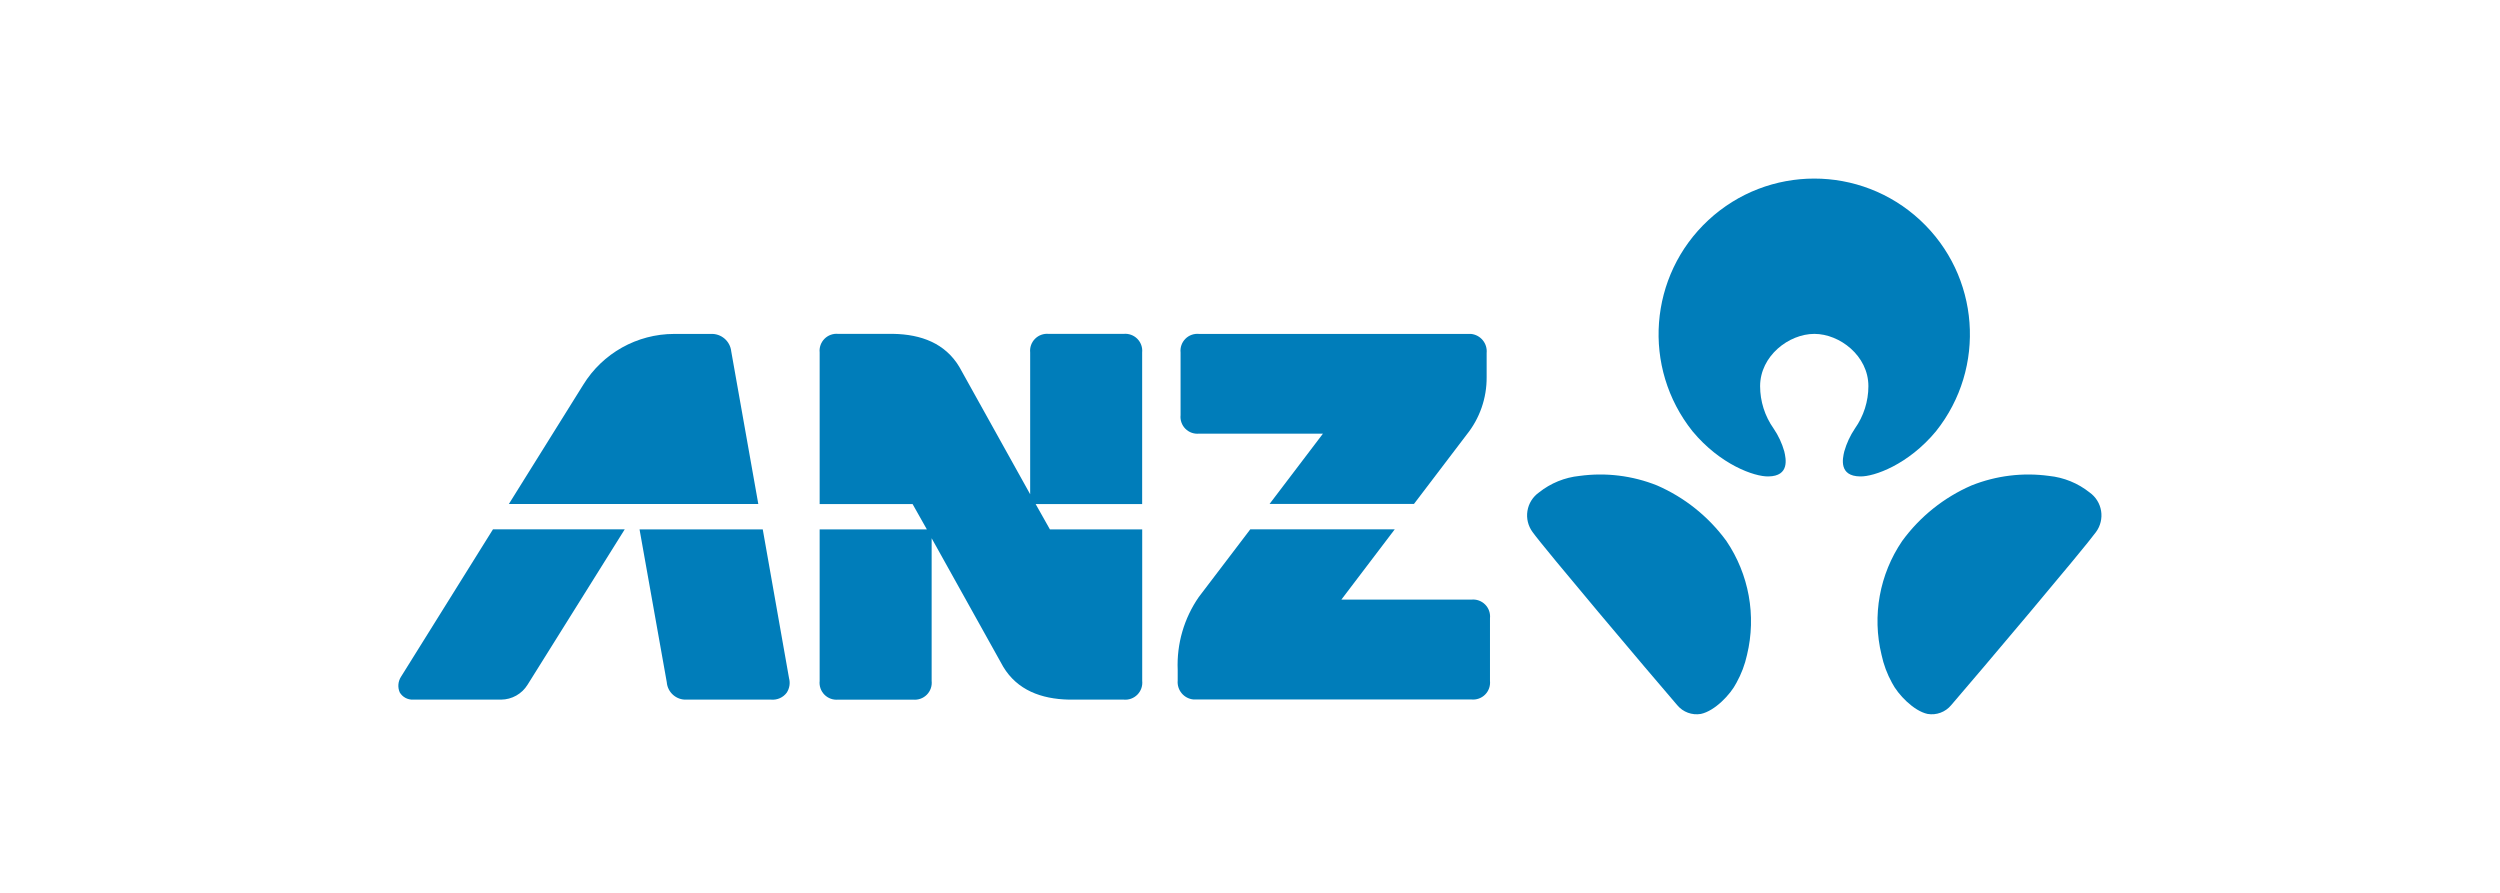
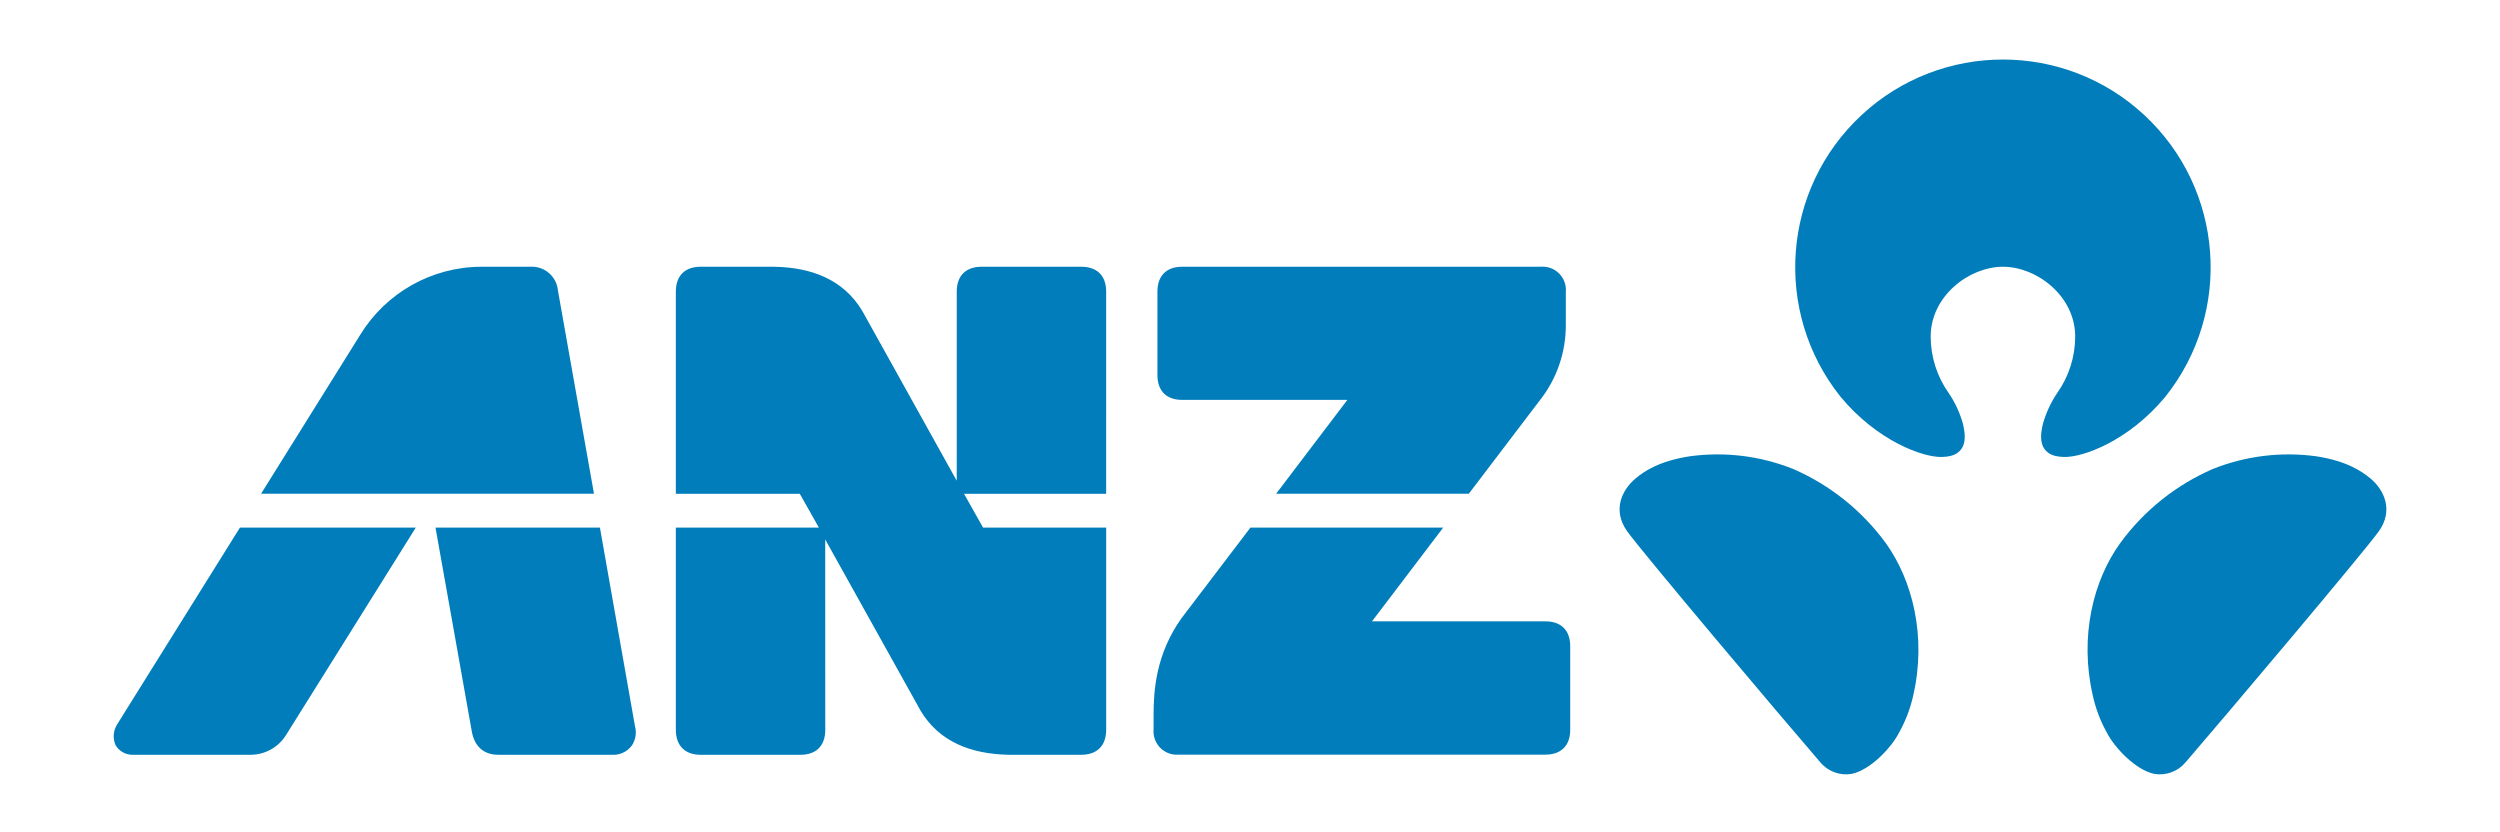
- <svg xmlns="http://www.w3.org/2000/svg" viewBox="0 0 280 100">
-   <path d="M216.828,48.305a17.435,17.435,0,1,0-27.264,0c3.1,3.737,6.938,5.094,8.5,5.055,2.4-.032,1.962-1.992,1.776-2.8a8.748,8.748,0,0,0-1.2-2.568,8.235,8.235,0,0,1-1.508-4.742c.007-3.395,3.226-5.854,6.072-5.855s6.056,2.459,6.056,5.855a8.225,8.225,0,0,1-1.508,4.742,9.026,9.026,0,0,0-1.193,2.568c-.194.811-.62,2.77,1.775,2.8C209.892,53.4,213.729,52.042,216.828,48.305Z" style="fill:#007dba" />
-   <path d="M185.585,54.367h0a17.127,17.127,0,0,0-8.674-1.065,8.679,8.679,0,0,0-4.542,1.851,3.142,3.142,0,0,0-.719,4.441c1.274,1.786,13.086,15.772,16.2,19.384a2.824,2.824,0,0,0,2.649.982c1.557-.334,3.318-2.172,3.986-3.49a11.472,11.472,0,0,0,1.183-3.131,16.037,16.037,0,0,0-2.313-12.75A19.03,19.03,0,0,0,185.585,54.367Z" style="fill:#007dba" />
-   <path d="M234.032,55.153h0a8.712,8.712,0,0,0-4.54-1.851,17.14,17.14,0,0,0-8.674,1.065,18.978,18.978,0,0,0-7.773,6.222,15.954,15.954,0,0,0-2.313,12.75A11.386,11.386,0,0,0,211.9,76.47c.668,1.318,2.438,3.158,3.985,3.49a2.822,2.822,0,0,0,2.647-.982c3.118-3.612,14.933-17.6,16.215-19.384A3.147,3.147,0,0,0,234.032,55.153Z" style="fill:#007dba" />
-   <path d="M44.916,75.791h0a1.859,1.859,0,0,0-.146,1.756,1.647,1.647,0,0,0,1.49.811h9.856a3.513,3.513,0,0,0,2.974-1.673l10.88-17.4H55.213C50.147,67.412,45.043,75.6,44.916,75.791Z" style="fill:#007dba" />
-   <path d="M81.9,39.363A2.188,2.188,0,0,0,79.611,37.4H75.5a11.96,11.96,0,0,0-10.18,5.7s-3.927,6.284-8.328,13.349H84.93Z" style="fill:#007dba" />
-   <path d="M134.295,48.568h13.876l-5.982,7.876h16.173l5.9-7.759a10.143,10.143,0,0,0,2.242-6.447v-2.7a1.956,1.956,0,0,0-1.753-2.139,2.061,2.061,0,0,0-.36,0H134.295a1.891,1.891,0,0,0-2.071,2.086V46.49A1.888,1.888,0,0,0,134.295,48.568Z" style="fill:#007dba" />
-   <path d="M164.8,67.156v0H150.233l5.977-7.869H140.03l-5.764,7.577a13.353,13.353,0,0,0-2.364,8.159v1.192a1.958,1.958,0,0,0,1.773,2.127,2.011,2.011,0,0,0,.347,0H164.8a1.9,1.9,0,0,0,2.078-2.085V69.249A1.9,1.9,0,0,0,164.8,67.156Z" style="fill:#007dba" />
-   <path d="M85.429,59.292h-13.8c.353,1.93,2.9,16.281,3.049,17.115A2.122,2.122,0,0,0,76.9,78.359H86.39a1.95,1.95,0,0,0,1.717-.77,2,2,0,0,0,.264-1.638Z" style="fill:#007dba" />
-   <path d="M115.992,56.453h11.929V39.481a1.9,1.9,0,0,0-2.085-2.086h-8.378a1.9,1.9,0,0,0-2.079,2.086V55.356l-7.941-14.274c-1.586-2.631-4.259-3.631-7.376-3.689H93.871a1.9,1.9,0,0,0-2.07,2.086V56.453h10.407l1.6,2.837H91.8V76.26a1.9,1.9,0,0,0,2.07,2.1h8.4a1.9,1.9,0,0,0,2.074-2.1l0-15.977,8.015,14.39c1.571,2.617,4.253,3.616,7.349,3.684h6.134a1.906,1.906,0,0,0,2.085-2.1V59.29H117.589Z" style="fill:#007dba" />
+ <svg xmlns="http://www.w3.org/2000/svg" viewBox="0 0 440 146.31">
+   <path d="M352.533,46.947c5.939,0,12.7,5.156,12.7,12.277a17.242,17.242,0,0,1-3.162,9.943,18.9,18.9,0,0,0-2.505,5.384c-.408,1.7-1.3,5.808,3.721,5.876,3.269.083,11.315-2.763,17.813-10.6a36.558,36.558,0,1,0-57.169,0c6.508,7.836,14.548,10.682,17.813,10.6,5.025-.068,4.115-4.178,3.725-5.876a18.365,18.365,0,0,0-2.509-5.384,17.271,17.271,0,0,1-3.162-9.943c.015-7.121,6.766-12.277,12.735-12.277m64.635,37.24c-1.5-1.24-4.125-3.05-9.519-3.882a35.94,35.94,0,0,0-18.187,2.233,39.814,39.814,0,0,0-16.3,13.046c-4.747,6.547-7.2,16.432-4.849,26.734a23.843,23.843,0,0,0,2.462,6.567c1.4,2.762,5.111,6.62,8.356,7.316a5.912,5.912,0,0,0,5.55-2.058c6.537-7.573,31.311-36.9,34-40.645,2.637-3.722.914-7.3-1.508-9.311m-101.58-1.649a35.92,35.92,0,0,0-18.182-2.233c-5.394.832-8.045,2.642-9.524,3.882-2.422,2.014-4.159,5.589-1.508,9.311,2.671,3.745,27.439,33.072,33.977,40.645a5.916,5.916,0,0,0,5.555,2.058c3.264-.7,6.956-4.554,8.356-7.316a24.024,24.024,0,0,0,2.481-6.567c2.35-10.3-.146-20.187-4.849-26.734a39.915,39.915,0,0,0-16.306-13.046" style="fill:#007dba" />
+   <path d="M272,109.36H241.467L254,92.861H220.074l-12.087,15.887c-4.519,6.313-4.957,12.685-4.957,17.108v2.5a4.106,4.106,0,0,0,4.446,4.46H272c2.6,0,4.358-1.435,4.358-4.373v-14.7c0-2.957-1.756-4.388-4.358-4.388M98.186,51.073a4.589,4.589,0,0,0-4.8-4.126H84.762A25.077,25.077,0,0,0,63.417,58.9S55.182,72.072,45.954,86.892h58.585Zm96.5.248c0-2.939-1.751-4.374-4.372-4.374H172.746c-2.6,0-4.359,1.435-4.359,4.374V84.612l-16.65-29.93c-3.327-5.516-8.931-7.613-15.468-7.735H123.286c-2.578,0-4.339,1.435-4.339,4.374V86.912h21.821l3.357,5.949H118.947v35.582c0,2.938,1.761,4.4,4.339,4.4H140.9c2.616,0,4.348-1.459,4.348-4.4l-.01-33.5,16.806,30.173c3.294,5.487,8.917,7.583,15.41,7.724h12.862c2.621,0,4.372-1.459,4.372-4.4V92.861H173.018l-3.347-5.949h25.012Zm-89.1,41.54H76.648c.739,4.047,6.075,34.138,6.392,35.888.491,2.71,2.179,4.091,4.654,4.091H107.6a4.083,4.083,0,0,0,3.6-1.614,4.188,4.188,0,0,0,.554-3.435Zm-84.944,34.6a3.89,3.89,0,0,0-.306,3.681,3.445,3.445,0,0,0,3.123,1.7H44.126a7.363,7.363,0,0,0,6.236-3.507L73.175,92.861H42.228c-10.623,17.03-21.324,34.2-21.592,34.6M208.055,70.374h29.088L224.6,86.892h33.913l12.369-16.27a21.267,21.267,0,0,0,4.7-13.518V51.437a4.1,4.1,0,0,0-4.431-4.49h-63.1c-2.6,0-4.343,1.435-4.343,4.374v14.7c0,2.928,1.741,4.358,4.343,4.358" style="fill:#007dba" />
</svg>
